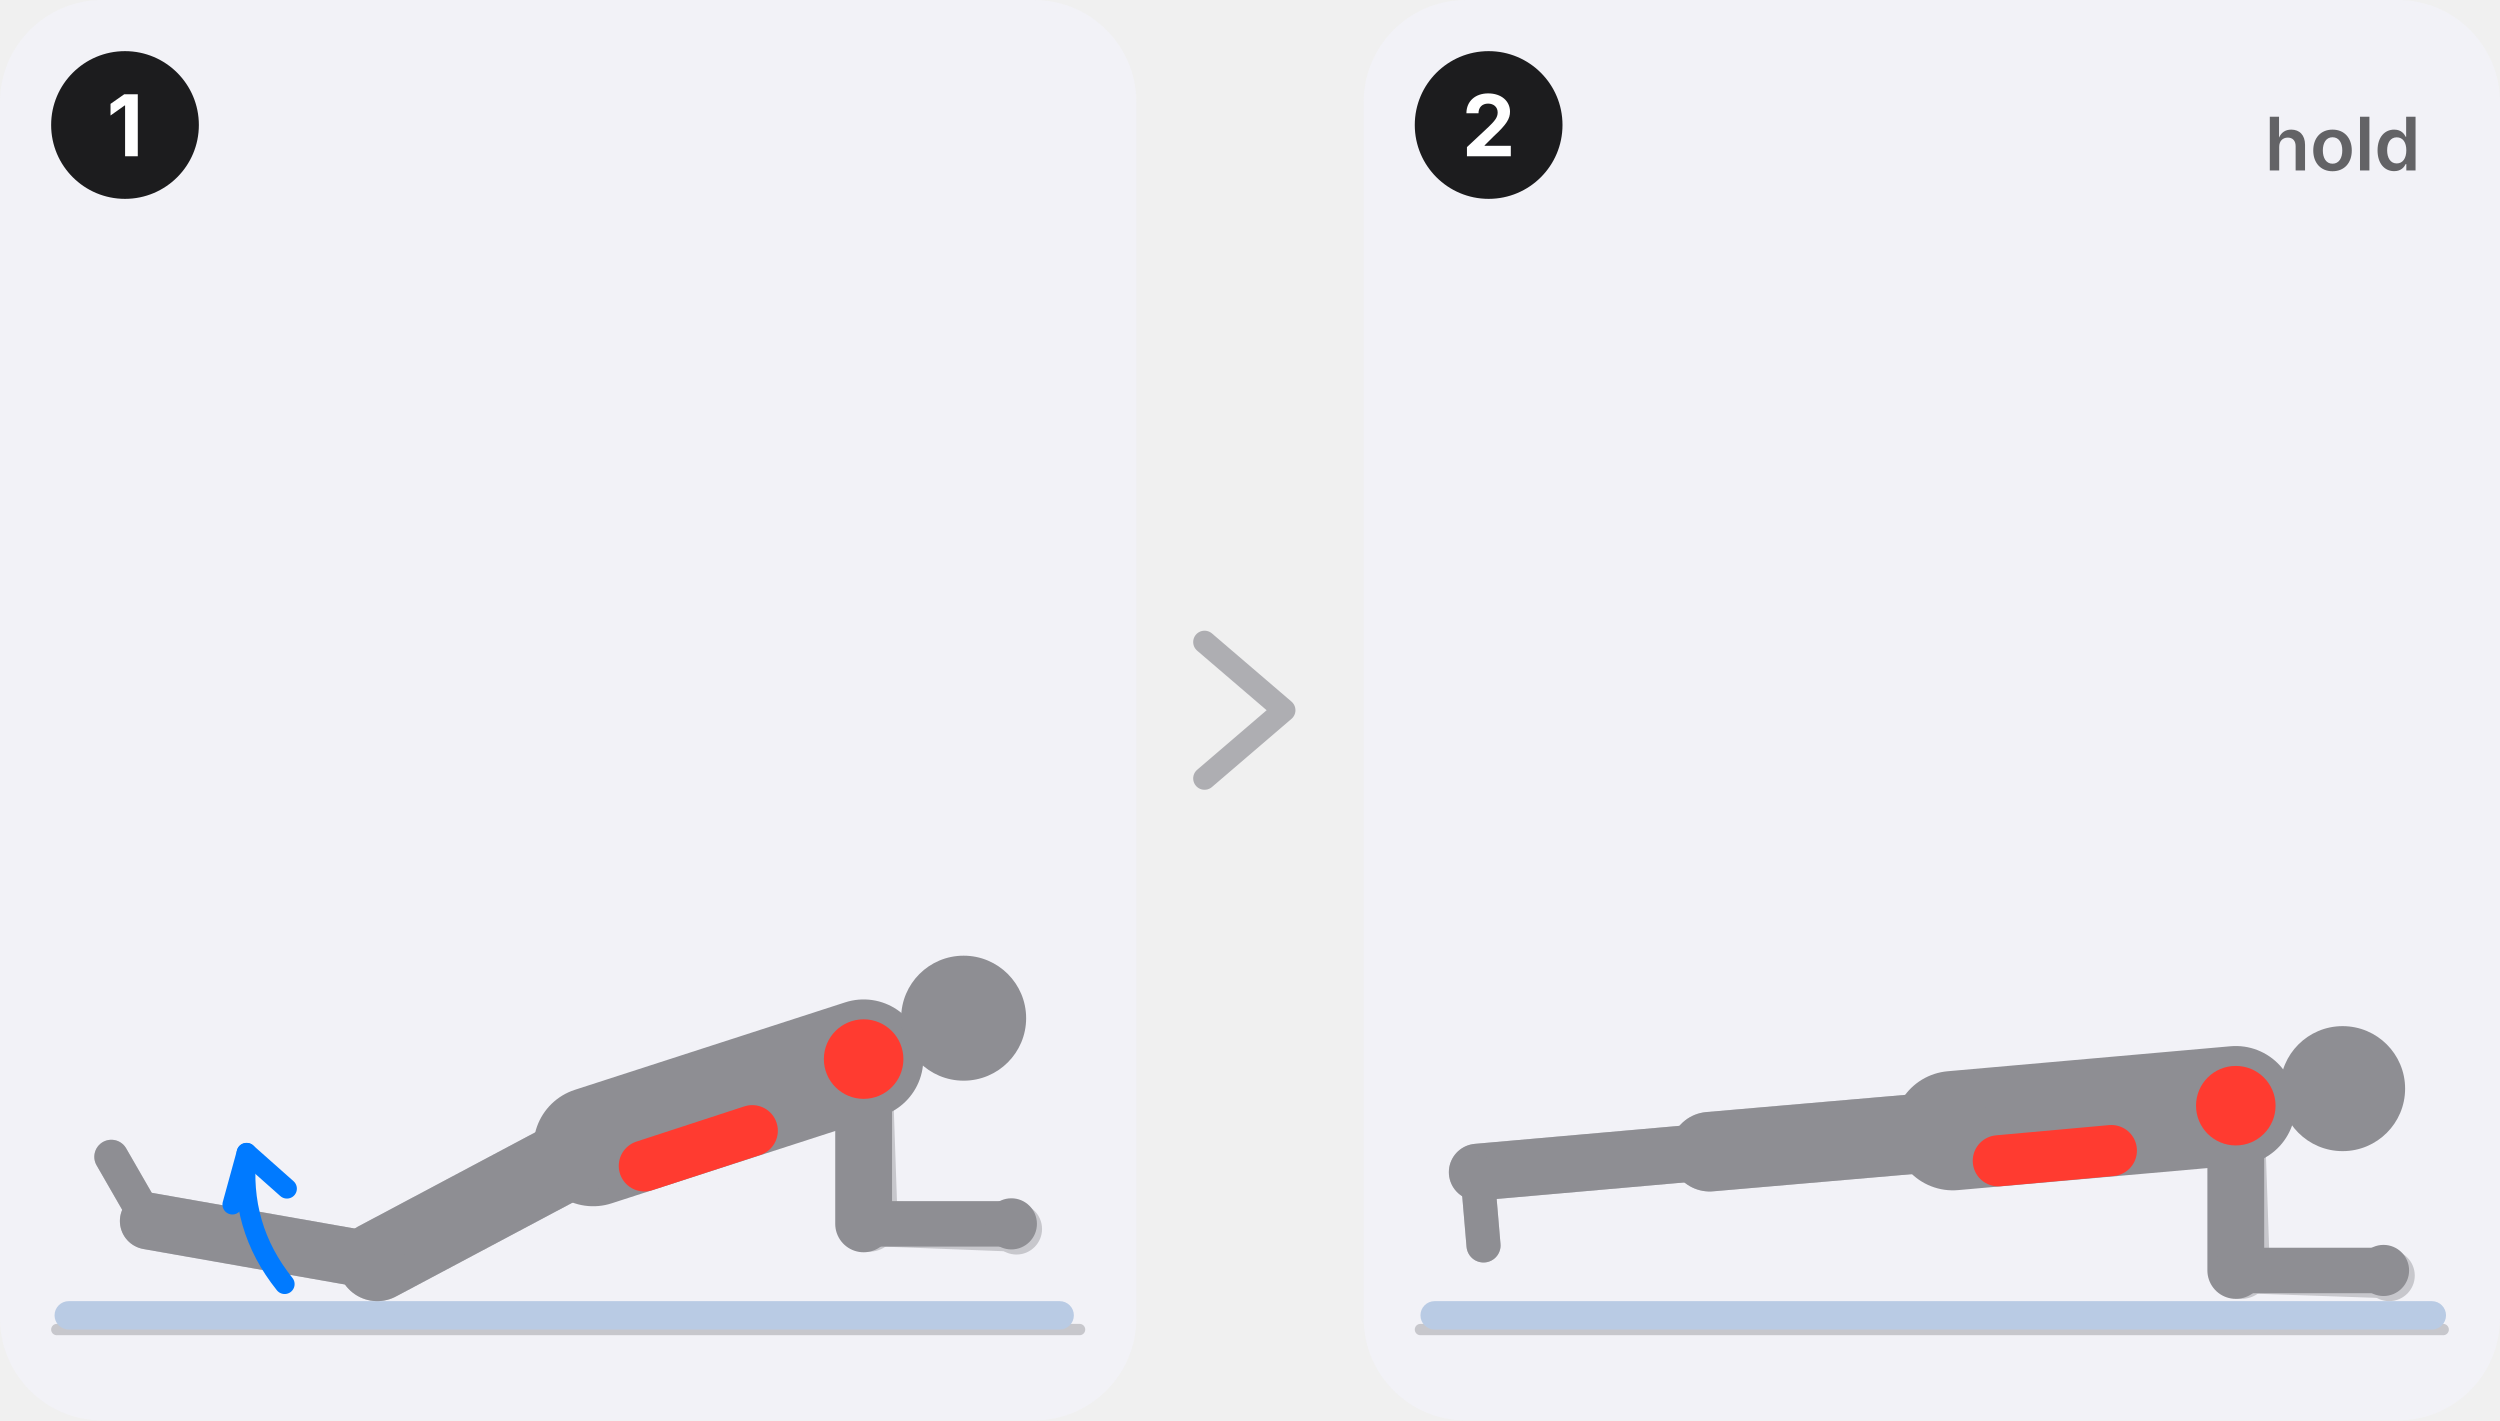
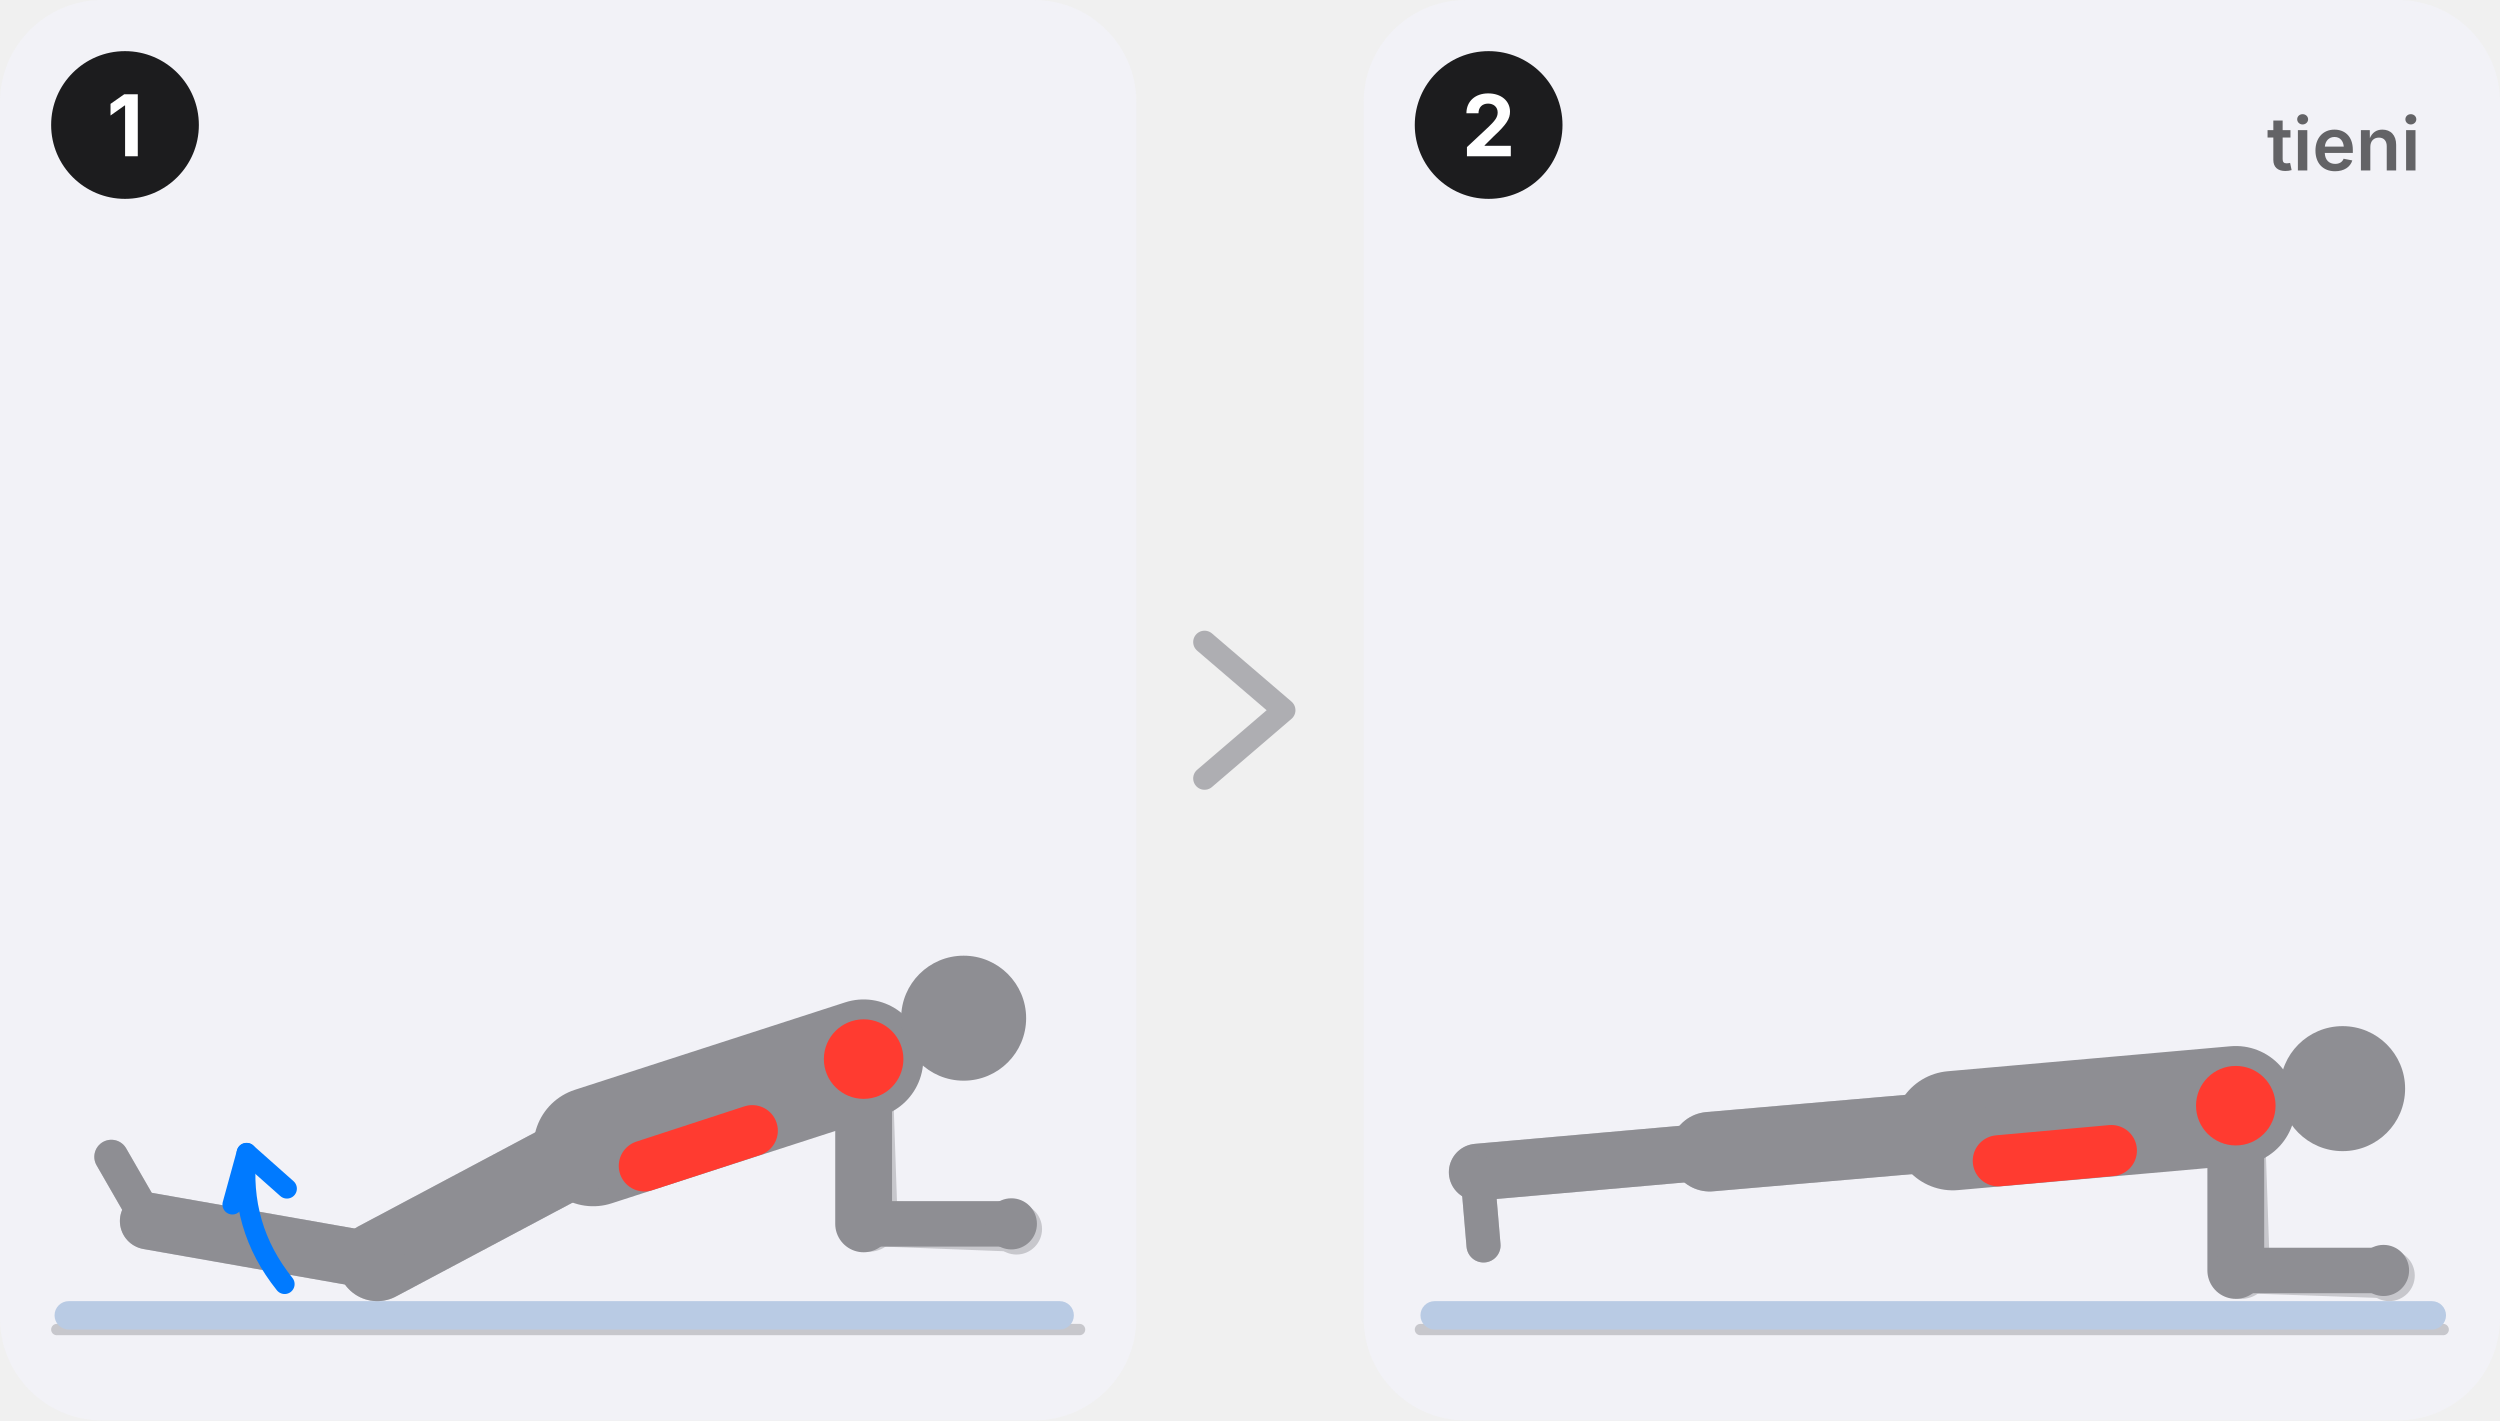
<svg xmlns="http://www.w3.org/2000/svg" viewBox="0 0 440 250" role="img" aria-label="plank">
  <style>
.sfondo{fill:#F2F2F7}.terra{stroke:#C7C7CC}.corpo{stroke:#8E8E93;fill:#8E8E93}.lontano{stroke:#C7C7CC;fill:#C7C7CC}
.muscolo{stroke:#FF3B30;fill:#FF3B30}line,path{stroke-linecap:round;stroke-linejoin:round}line.corpo,line.lontano,line.muscolo,path.corpo{fill:none}
.pieno{stroke:none}.freccia{fill:none;stroke:#007AFF;stroke-width:3.5}.tappetino{fill:#B9CBE4}.muro{fill:#D1D1D6}
.num{fill:#FFFFFF;font:700 15px -apple-system,system-ui,sans-serif}.bollo{fill:#1C1C1E}.tra{fill:none;stroke:#AEAEB2;stroke-width:4}
.etichetta{fill:#636366;font:600 13px -apple-system,system-ui,sans-serif}
@media (prefers-color-scheme:dark){.sfondo{fill:#2C2C2E}.terra{stroke:#48484A}.corpo{stroke:#AEAEB2;fill:#AEAEB2}.lontano{stroke:#636366;fill:#636366}
.muscolo{stroke:#FF453A;fill:#FF453A}.freccia{stroke:#0A84FF}.tappetino{fill:#3A4A63}.muro{fill:#48484A}.bollo{fill:#F2F2F7}.num{fill:#1C1C1E}
.tra{stroke:#636366}.etichetta{fill:#AEAEB2}}</style>
  <g>
    <rect x="0" y="0" width="200" height="250" rx="18" class="sfondo" />
    <line x1="10" y1="234" x2="190" y2="234" stroke-width="2" class="terra" />
    <rect x="9.6" y="229" width="179.4" height="5" rx="2.5" class="tappetino" />
    <line x1="152" y1="186.4" x2="153" y2="215.3" stroke-width="10" class="lontano" />
    <line x1="153" y1="215.3" x2="178.9" y2="216.3" stroke-width="8" class="lontano" />
    <circle cx="178.9" cy="216.3" r="4.5" class="lontano pieno" />
    <line x1="104.4" y1="201.8" x2="66.4" y2="222" stroke-width="14" class="lontano" />
    <line x1="66.4" y1="222" x2="26.1" y2="214.9" stroke-width="10" class="lontano" />
    <line x1="26.1" y1="214.9" x2="19.6" y2="203.6" stroke-width="6" class="lontano" />
    <line x1="104.4" y1="201.8" x2="152" y2="186.4" stroke-width="21" class="corpo" />
    <line x1="152" y1="186.4" x2="159.4" y2="183.4" stroke-width="8" class="corpo" />
    <circle cx="169.6" cy="179.2" r="11" class="corpo pieno" />
    <line x1="104.4" y1="201.8" x2="66.4" y2="222" stroke-width="14" class="corpo" />
    <line x1="66.4" y1="222" x2="26.1" y2="214.9" stroke-width="10" class="corpo" />
    <line x1="26.1" y1="214.9" x2="19.6" y2="203.6" stroke-width="6" class="corpo" />
    <line x1="152" y1="186.4" x2="152" y2="215.4" stroke-width="10" class="corpo" />
    <line x1="152" y1="215.4" x2="178" y2="215.4" stroke-width="8" class="corpo" />
    <circle cx="178" cy="215.4" r="4.5" class="corpo pieno" />
    <line x1="113.4" y1="205.2" x2="132.4" y2="199" stroke-width="9" class="muscolo" />
    <circle cx="152" cy="186.4" r="7" class="muscolo pieno" />
    <path d="M50.1 226 Q42 215.9 43.4 202.9" class="freccia" />
    <path d="M50.5 209.2 L43.4 202.9 L40.9 212" class="freccia" />
    <circle cx="22" cy="22" r="13" class="bollo" />
    <text x="22" y="27.5" text-anchor="middle" class="num">1</text>
  </g>
  <path d="M212 113 L226 125 L212 137" class="tra" />
  <g>
    <rect x="240" y="0" width="200" height="250" rx="18" class="sfondo" />
    <line x1="250" y1="234" x2="430" y2="234" stroke-width="2" class="terra" />
    <rect x="250" y="229" width="180.5" height="5" rx="2.5" class="tappetino" />
    <line x1="393.5" y1="194.6" x2="394.5" y2="223.6" stroke-width="10" class="lontano" />
    <line x1="394.5" y1="223.6" x2="420.5" y2="224.5" stroke-width="8" class="lontano" />
    <circle cx="420.5" cy="224.5" r="4.5" class="lontano pieno" />
    <line x1="343.7" y1="199" x2="300.9" y2="202.7" stroke-width="14" class="lontano" />
    <line x1="300.9" y1="202.7" x2="260" y2="206.3" stroke-width="10" class="lontano" />
    <line x1="260" y1="206.3" x2="261.1" y2="219.2" stroke-width="6" class="lontano" />
    <line x1="343.7" y1="199" x2="393.5" y2="194.6" stroke-width="21" class="corpo" />
    <line x1="393.5" y1="194.6" x2="401.4" y2="193.4" stroke-width="8" class="corpo" />
    <circle cx="412.3" cy="191.6" r="11" class="corpo pieno" />
    <line x1="343.7" y1="199" x2="300.9" y2="202.7" stroke-width="14" class="corpo" />
    <line x1="300.9" y1="202.7" x2="260" y2="206.3" stroke-width="10" class="corpo" />
    <line x1="260" y1="206.3" x2="261.1" y2="219.2" stroke-width="6" class="corpo" />
    <line x1="393.5" y1="194.6" x2="393.5" y2="223.6" stroke-width="10" class="corpo" />
    <line x1="393.5" y1="223.6" x2="419.5" y2="223.6" stroke-width="8" class="corpo" />
    <circle cx="419.5" cy="223.6" r="4.5" class="corpo pieno" />
    <line x1="351.7" y1="204.3" x2="371.6" y2="202.5" stroke-width="9" class="muscolo" />
    <circle cx="393.5" cy="194.6" r="7" class="muscolo pieno" />
-     <text x="426" y="30" text-anchor="end" class="etichetta">hold</text>
+     <text x="426" y="30" text-anchor="end" class="etichetta">tieni</text>
    <circle cx="262" cy="22" r="13" class="bollo" />
    <text x="262" y="27.5" text-anchor="middle" class="num">2</text>
  </g>
</svg>
